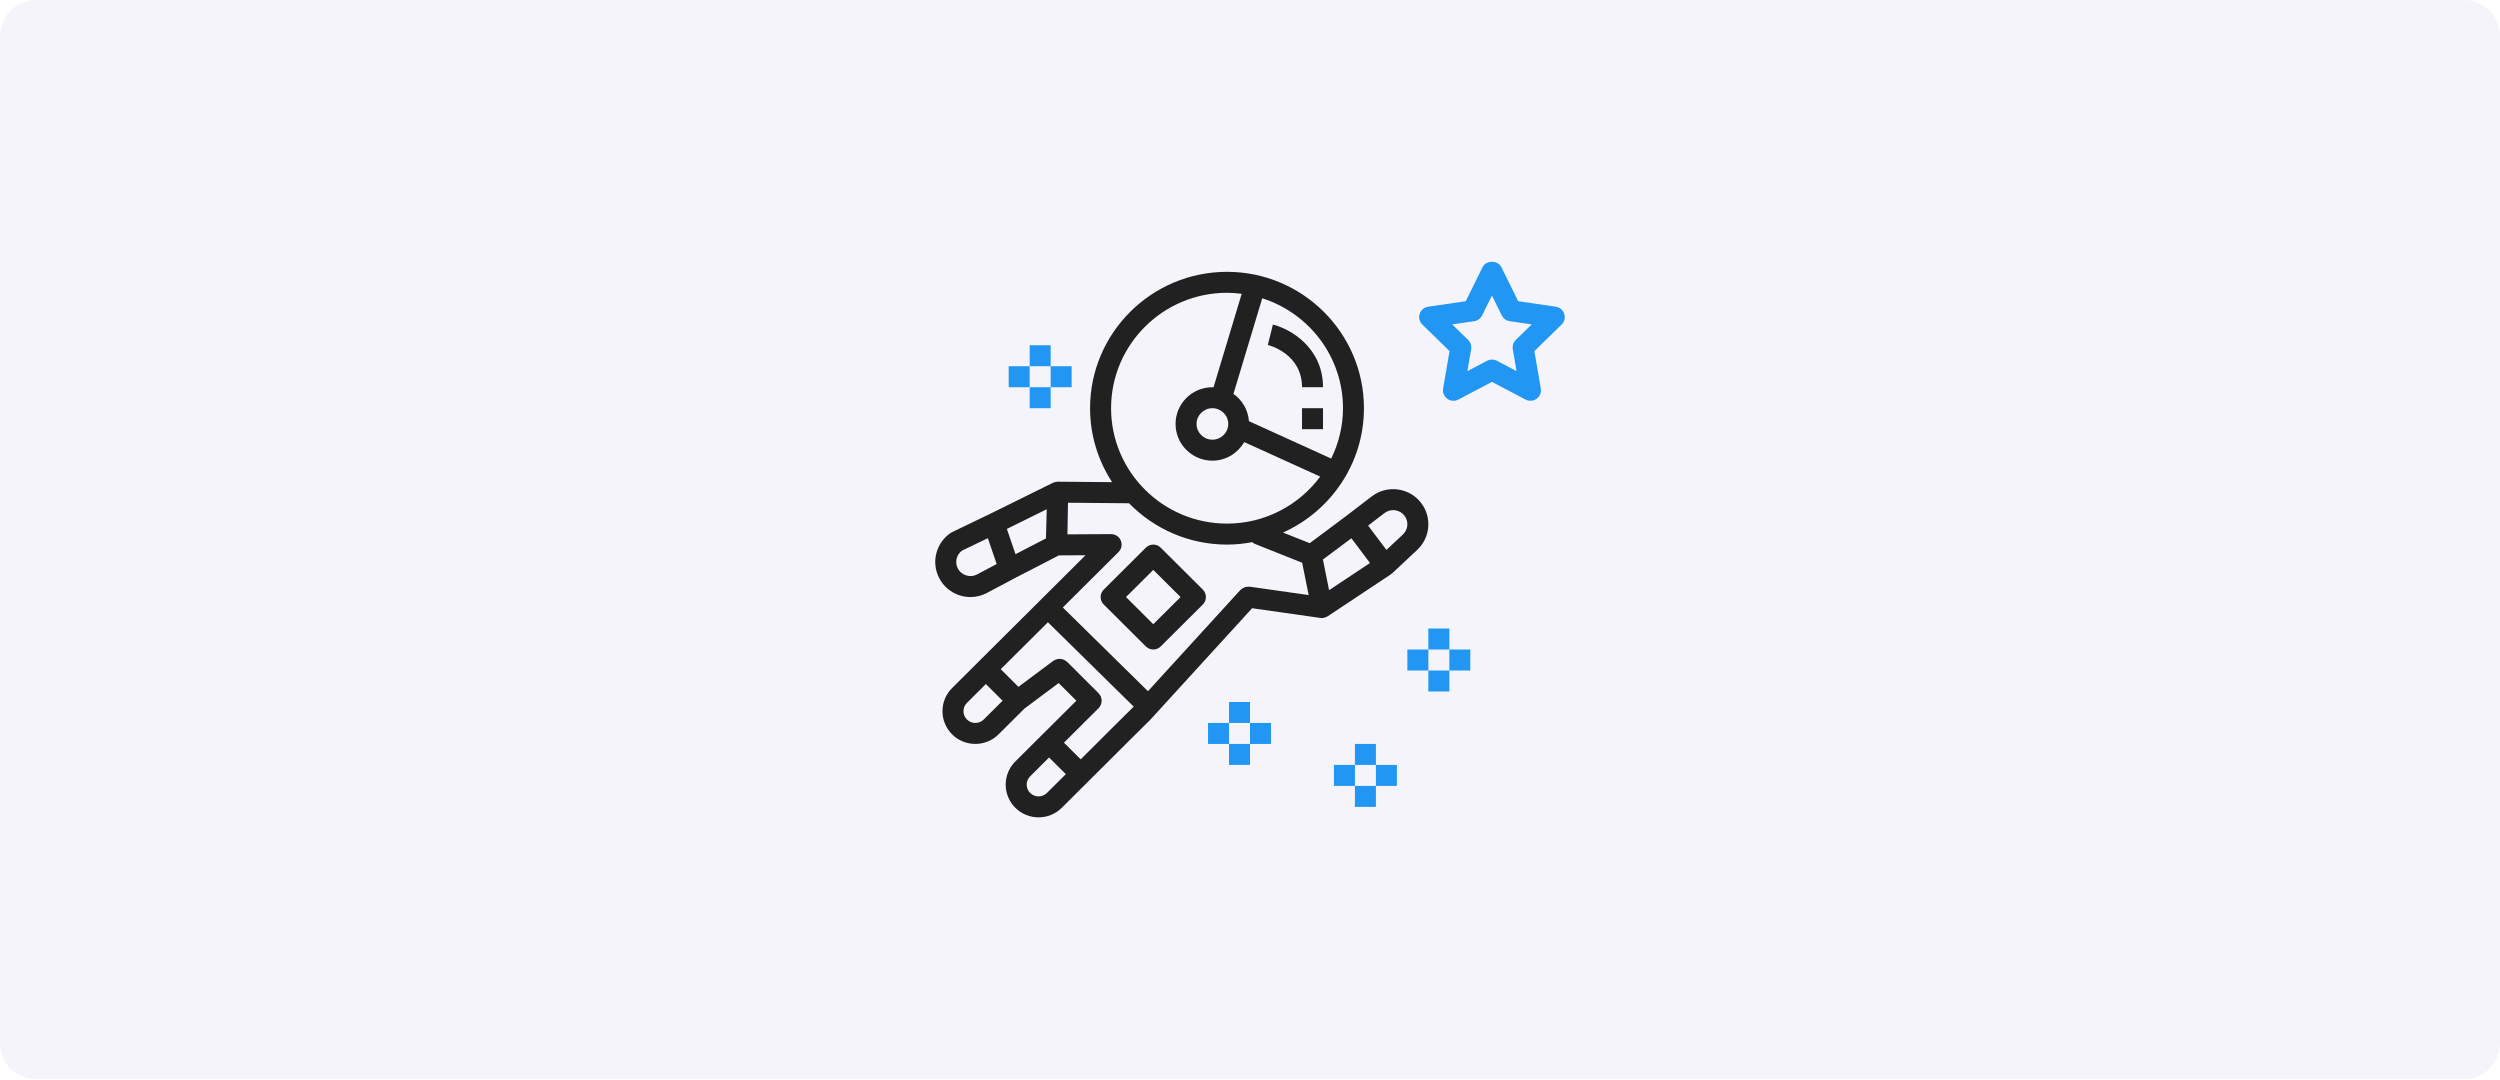
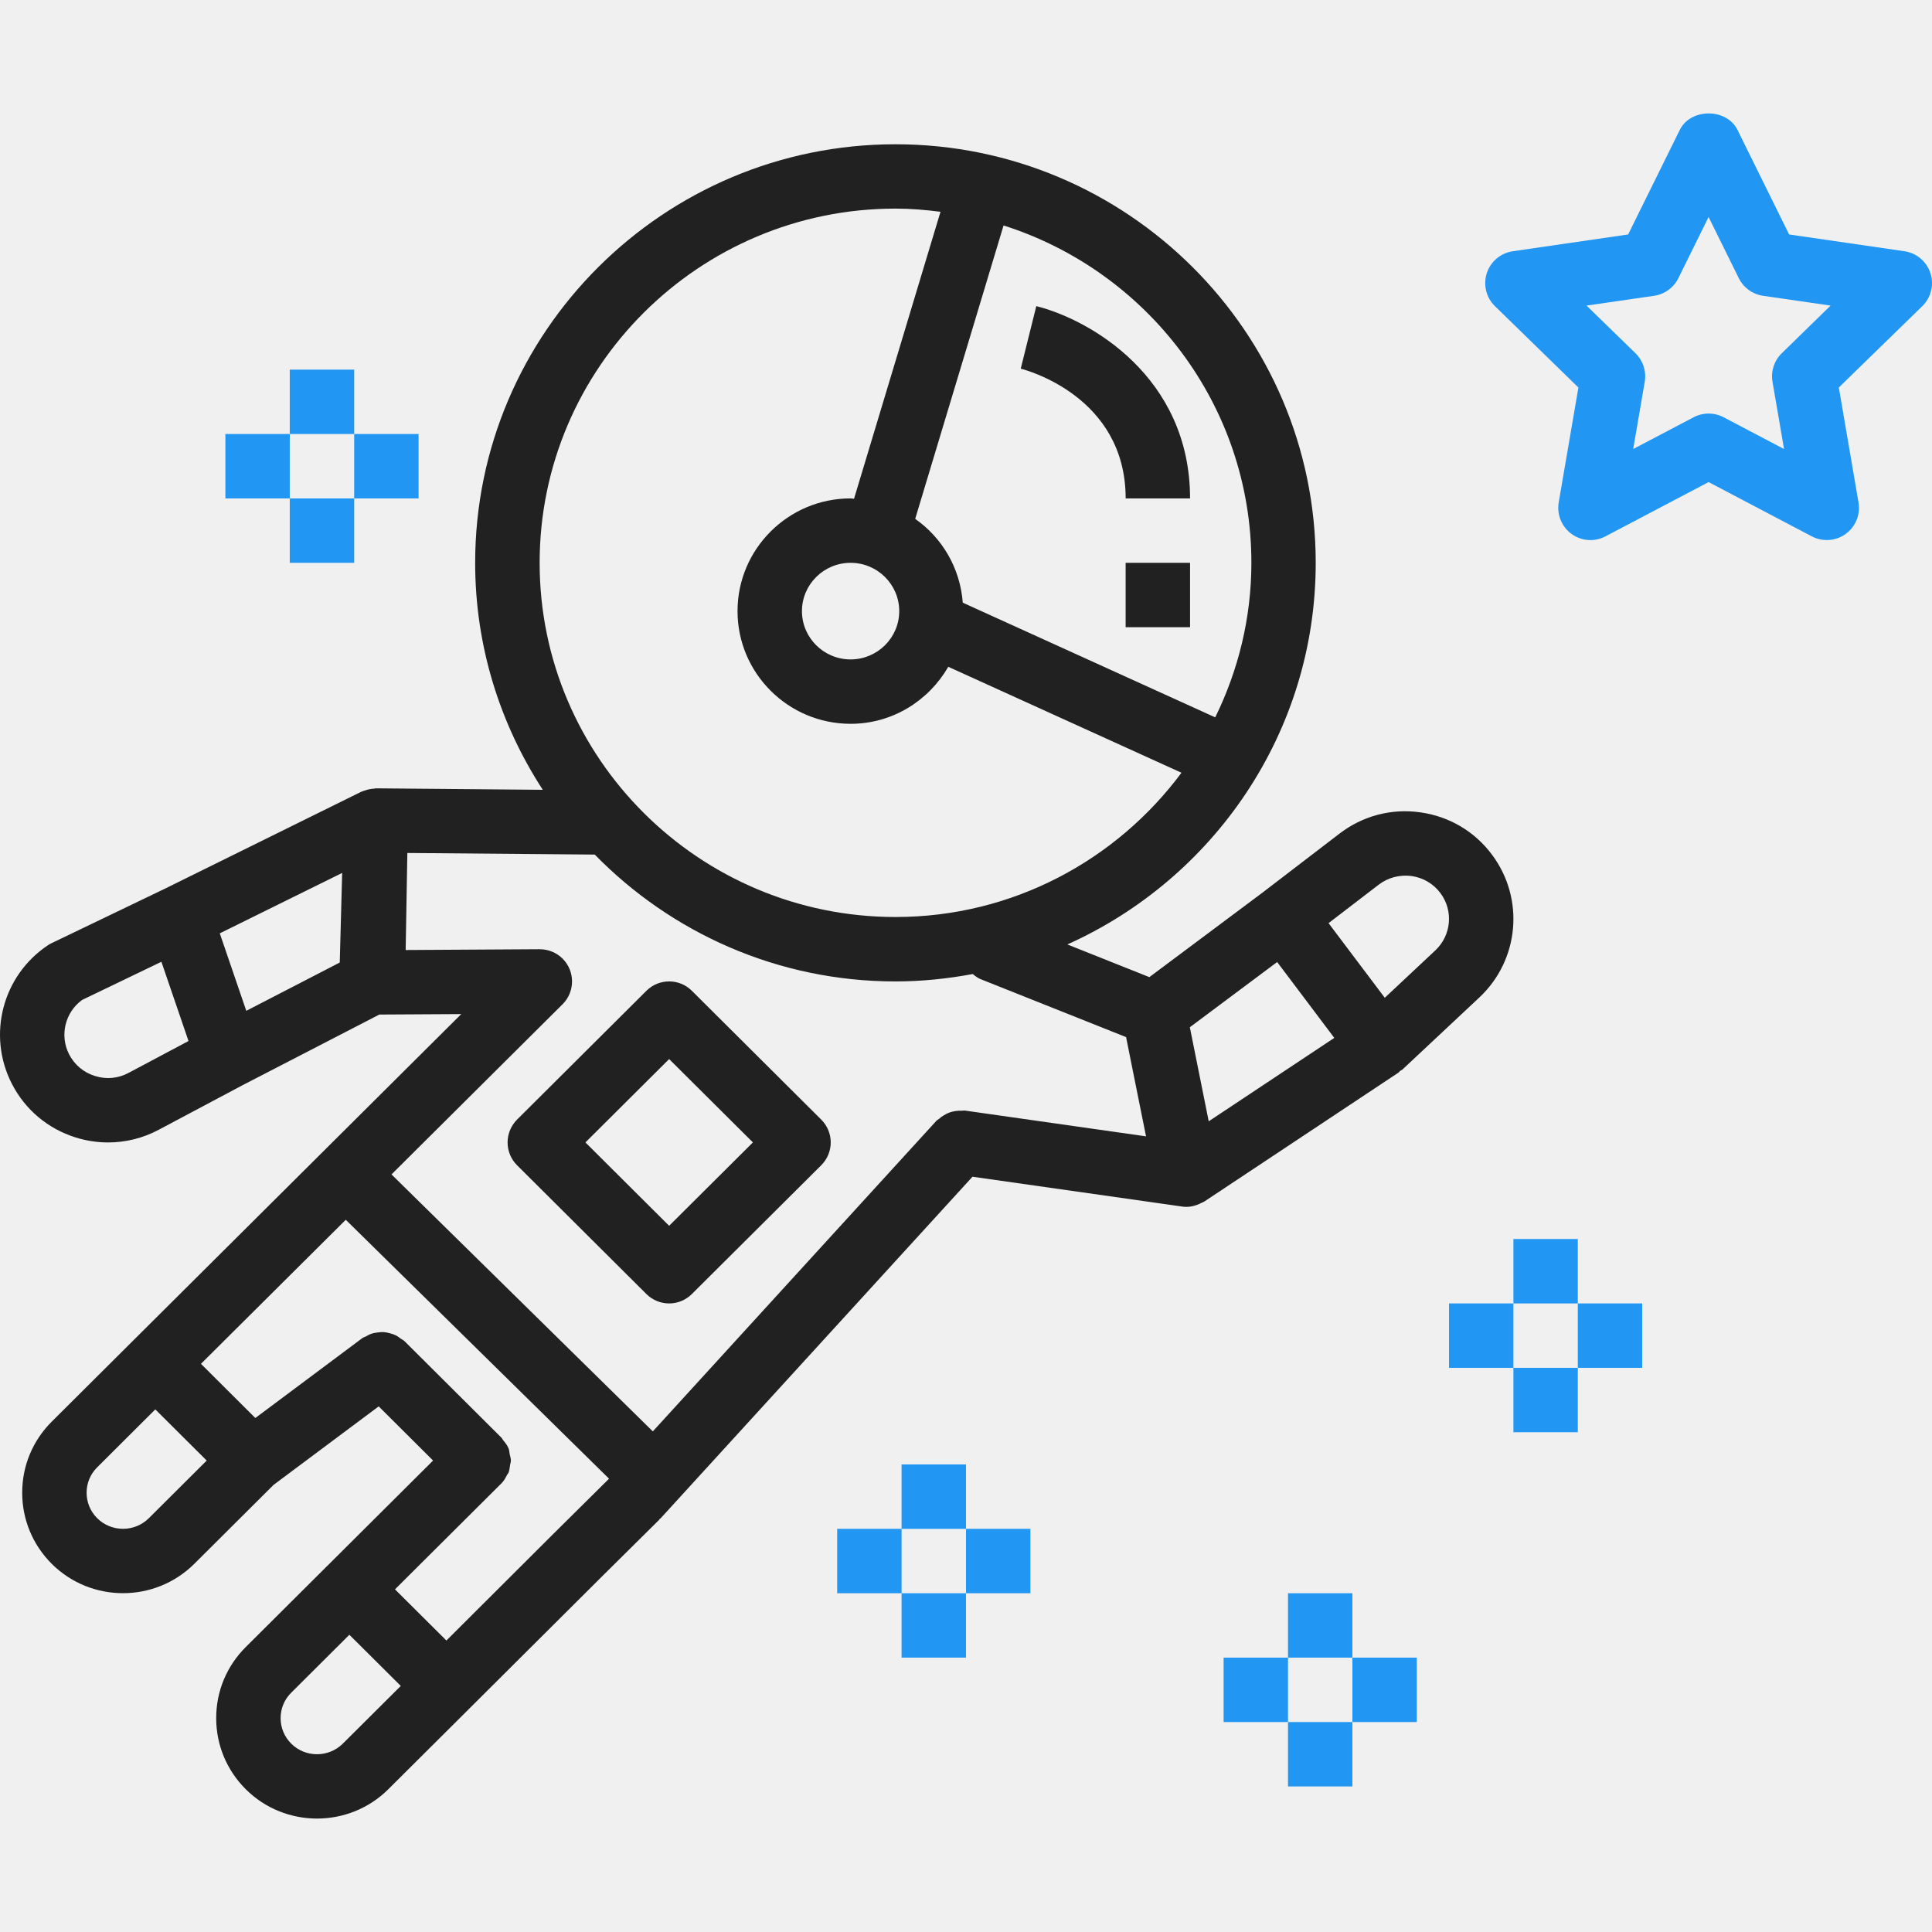
- <svg xmlns="http://www.w3.org/2000/svg" width="278" height="120" viewBox="0 0 278 120" fill="none">
-   <rect width="278" height="120" fill="#E5E5E5" />
-   <g clip-path="url(#clip0)">
-     <rect x="-1123" y="-774" width="1600" height="2924" fill="white" />
-     <rect width="278" height="120" rx="4" fill="#F5F4FA" />
-     <path d="M173.943 34.896C173.806 34.475 173.442 34.167 173.002 34.103L168.823 33.495L166.953 29.708C166.561 28.91 165.253 28.91 164.861 29.708L162.991 33.495L158.812 34.103C158.372 34.167 158.008 34.474 157.869 34.897C157.732 35.319 157.846 35.783 158.164 36.092L161.189 39.041L160.475 43.203C160.401 43.641 160.58 44.083 160.939 44.344C161.301 44.608 161.775 44.641 162.168 44.433L165.906 42.467L169.644 44.433C169.815 44.523 170.003 44.567 170.188 44.567C170.43 44.567 170.671 44.493 170.874 44.344C171.233 44.083 171.413 43.641 171.337 43.203L170.623 39.041L173.649 36.092C173.966 35.782 174.08 35.319 173.943 34.896ZM168.556 37.799C168.282 38.066 168.156 38.454 168.221 38.832L168.639 41.269L166.45 40.118C166.28 40.029 166.093 39.984 165.906 39.984C165.72 39.984 165.534 40.029 165.363 40.118L163.174 41.269L163.591 38.832C163.657 38.454 163.531 38.068 163.257 37.799L161.484 36.072L163.932 35.717C164.313 35.662 164.64 35.423 164.811 35.078L165.905 32.862L166.999 35.078C167.17 35.422 167.498 35.662 167.878 35.717L170.326 36.072L168.556 37.799Z" fill="#2196F3" />
-     <path d="M161.167 69.892H158.833V72.226H161.167V69.892Z" fill="#2196F3" />
-     <path d="M161.167 74.559H158.833V76.892H161.167V74.559Z" fill="#2196F3" />
-     <path d="M163.5 72.226H161.167V74.559H163.5V72.226Z" fill="#2196F3" />
-     <path d="M158.834 72.226H156.5V74.559H158.834V72.226Z" fill="#2196F3" />
-     <path d="M153 82.726H150.667V85.059H153V82.726Z" fill="#2196F3" />
-     <path d="M153 87.393H150.667V89.726H153V87.393Z" fill="#2196F3" />
-     <path d="M155.333 85.059H153V87.393H155.333V85.059Z" fill="#2196F3" />
-     <path d="M150.667 85.059H148.333V87.393H150.667V85.059Z" fill="#2196F3" />
-     <path d="M139 78.059H136.667V80.393H139V78.059Z" fill="#2196F3" />
-     <path d="M139 82.726H136.667V85.059H139V82.726Z" fill="#2196F3" />
-     <path d="M141.333 80.392H139V82.726H141.333V80.392Z" fill="#2196F3" />
-     <path d="M136.666 80.392H134.333V82.726H136.666V80.392Z" fill="#2196F3" />
-     <path d="M116.833 38.392H114.5V40.725H116.833V38.392Z" fill="#2196F3" />
-     <path d="M116.833 43.059H114.5V45.392H116.833V43.059Z" fill="#2196F3" />
-     <path d="M119.166 40.725H116.833V43.059H119.166V40.725Z" fill="#2196F3" />
-     <path d="M114.499 40.725H112.166V43.059H114.499V40.725Z" fill="#2196F3" />
-     <path d="M158.064 55.974C157.435 55.126 156.512 54.58 155.464 54.433C154.412 54.283 153.373 54.56 152.533 55.203L149.795 57.301L149.794 57.303L145.643 60.403L142.672 59.219C147.969 56.843 151.671 51.545 151.671 45.394C151.671 37.031 144.84 30.227 136.444 30.227C128.047 30.227 121.216 37.031 121.216 45.394C121.216 48.425 122.123 51.244 123.666 53.616L117.62 53.563C117.617 53.563 117.613 53.563 117.61 53.563C117.591 53.563 117.576 53.573 117.559 53.574C117.443 53.578 117.33 53.602 117.219 53.642C117.191 53.652 117.162 53.658 117.135 53.671C117.121 53.676 117.107 53.678 117.093 53.685L110.021 57.176C110.02 57.176 110.018 57.176 110.018 57.178L105.877 59.169C105.831 59.189 105.784 59.216 105.739 59.246C104.088 60.345 103.526 62.504 104.43 64.268C104.912 65.206 105.732 65.896 106.74 66.213C107.129 66.334 107.525 66.393 107.919 66.393C108.553 66.393 109.181 66.238 109.756 65.931L112.792 64.317L117.744 61.759L120.712 61.742L108.808 73.588C108.807 73.59 108.806 73.59 108.805 73.591L105.876 76.507C105.185 77.196 104.804 78.109 104.804 79.084C104.804 80.056 105.185 80.972 105.876 81.662C106.587 82.369 107.521 82.724 108.456 82.724C109.392 82.724 110.325 82.369 111.038 81.662L113.913 78.799L117.721 75.956L119.691 77.918L115.838 81.755C115.836 81.756 115.835 81.756 115.834 81.757L112.906 84.674C112.214 85.362 111.833 86.276 111.833 87.25C111.833 88.223 112.214 89.139 112.906 89.829C113.616 90.536 114.552 90.89 115.486 90.89C116.421 90.89 117.357 90.536 118.068 89.829L120.998 86.912L125.684 82.245C125.685 82.244 125.685 82.243 125.687 82.242L127.895 80.054L127.887 80.046C127.901 80.032 127.921 80.027 127.935 80.012L139.235 67.635L146.828 68.715C146.883 68.724 146.938 68.727 146.993 68.727C147.134 68.727 147.27 68.693 147.402 68.643C147.441 68.629 147.474 68.61 147.511 68.592C147.553 68.571 147.597 68.559 147.637 68.532L154.666 63.865C154.692 63.848 154.706 63.82 154.73 63.801C154.758 63.779 154.793 63.77 154.819 63.745L157.6 61.14C159.047 59.784 159.247 57.563 158.064 55.974ZM108.66 63.872C108.281 64.075 107.851 64.116 107.439 63.985C107.03 63.858 106.699 63.579 106.505 63.203C106.153 62.517 106.357 61.681 106.974 61.23L109.848 59.847L110.54 61.869L110.83 62.718L108.66 63.872ZM116.31 59.874L112.923 61.624L112.365 59.991L111.963 58.817L116.397 56.628L116.31 59.874ZM149.34 45.392C149.34 47.401 148.861 49.296 148.03 50.991L138.883 46.836C138.788 45.582 138.137 44.484 137.159 43.8L140.361 33.169C145.563 34.823 149.34 39.675 149.34 45.392ZM123.552 45.392C123.552 38.316 129.336 32.558 136.446 32.558C136.999 32.558 137.54 32.605 138.076 32.673L134.943 43.071C134.901 43.07 134.862 43.059 134.819 43.059C132.56 43.059 130.722 44.89 130.722 47.142C130.722 49.394 132.56 51.225 134.819 51.225C136.337 51.225 137.65 50.387 138.358 49.159L146.807 52.998C144.456 56.162 140.694 58.225 136.446 58.225C129.336 58.225 123.552 52.468 123.552 45.392ZM136.581 47.142C136.581 48.107 135.79 48.892 134.819 48.892C133.847 48.892 133.056 48.107 133.056 47.142C133.056 46.177 133.847 45.392 134.819 45.392C135.79 45.392 136.581 46.177 136.581 47.142ZM109.392 80.007C108.875 80.52 108.038 80.519 107.523 80.009C107.274 79.76 107.138 79.432 107.138 79.084C107.138 78.736 107.274 78.408 107.523 78.162L109.627 76.065L111.489 77.919L109.392 80.007ZM116.422 88.174C115.905 88.686 115.068 88.688 114.552 88.176C114.303 87.927 114.167 87.599 114.167 87.25C114.167 86.903 114.303 86.575 114.552 86.329L116.658 84.231L117.539 85.107L118.521 86.085L116.422 88.174ZM124.038 80.586C124.037 80.587 124.036 80.587 124.035 80.588L120.174 84.439L119.293 83.562L118.311 82.585L122.168 78.745C122.168 78.745 122.168 78.745 122.168 78.744C122.169 78.743 122.17 78.743 122.172 78.742C122.259 78.654 122.314 78.549 122.368 78.445C122.383 78.415 122.412 78.389 122.425 78.358C122.461 78.268 122.467 78.171 122.481 78.077C122.488 78.023 122.511 77.973 122.511 77.918C122.511 77.84 122.483 77.764 122.467 77.687C122.453 77.617 122.453 77.546 122.426 77.478C122.382 77.368 122.306 77.272 122.227 77.177C122.204 77.151 122.196 77.119 122.172 77.094C122.172 77.094 122.172 77.094 122.17 77.094C122.169 77.093 122.169 77.091 122.168 77.09L118.653 73.59C118.616 73.552 118.568 73.537 118.526 73.506C118.464 73.458 118.404 73.413 118.336 73.379C118.269 73.347 118.201 73.327 118.131 73.308C118.057 73.287 117.984 73.271 117.906 73.265C117.835 73.26 117.769 73.267 117.697 73.276C117.619 73.285 117.546 73.295 117.47 73.32C117.396 73.343 117.331 73.379 117.264 73.418C117.22 73.442 117.171 73.451 117.131 73.481L113.251 76.377L111.281 74.414L116.529 69.195L126.067 78.576L124.038 80.586ZM138.954 65.237C138.921 65.233 138.889 65.245 138.855 65.243C138.77 65.239 138.689 65.244 138.603 65.258C138.537 65.27 138.474 65.283 138.411 65.305C138.336 65.331 138.269 65.366 138.2 65.408C138.134 65.447 138.075 65.489 138.018 65.542C137.99 65.566 137.956 65.578 137.93 65.606L127.653 76.862L118.185 67.551L124.382 61.386C124.839 60.931 124.841 60.192 124.386 59.735C124.156 59.505 123.854 59.392 123.552 59.393V59.392L118.698 59.421L118.759 55.905L125.549 55.963C128.317 58.794 132.176 60.559 136.446 60.559C137.403 60.559 138.336 60.46 139.245 60.291C139.332 60.361 139.419 60.432 139.528 60.476L144.8 62.576L145.133 64.235L145.523 66.172L138.954 65.237ZM147.794 65.627L147.11 62.219L150.274 59.856L151.102 60.955L152.344 62.605L147.794 65.627ZM156.005 59.434L154.173 61.151L152.136 58.447L153.954 57.053C154.294 56.792 154.722 56.685 155.142 56.74C155.564 56.8 155.938 57.02 156.192 57.362C156.666 58 156.585 58.891 156.005 59.434Z" fill="#212121" />
-     <path d="M133.755 65.565L129.067 60.898C128.613 60.445 127.876 60.445 127.421 60.898L122.734 65.565C122.515 65.786 122.391 66.082 122.391 66.392C122.391 66.703 122.514 67 122.734 67.219L127.421 71.886C127.648 72.112 127.947 72.226 128.244 72.226C128.542 72.226 128.841 72.112 129.067 71.886L133.755 67.219C133.974 67 134.099 66.703 134.099 66.392C134.099 66.082 133.975 65.784 133.755 65.565ZM128.244 69.413L125.211 66.392L128.244 63.372L131.279 66.392L128.244 69.413Z" fill="#212121" />
-     <path d="M141.547 36.092L140.983 38.358C141.139 38.397 144.785 39.346 144.785 43.059H147.118C147.118 38.646 143.474 36.572 141.547 36.092Z" fill="#212121" />
-     <path d="M147.118 45.392H144.784V47.725H147.118V45.392Z" fill="#212121" />
-   </g>
-   <defs>
-     <clipPath id="clip0">
-       <rect x="-1123" y="-774" width="1600" height="2924" fill="white" />
-     </clipPath>
-   </defs>
+ <svg xmlns="http://www.w3.org/2000/svg" width="70" height="70" viewBox="0 0 70 70" fill="none">
+   <path d="M69.943 9.896C69.806 9.475 69.442 9.167 69.002 9.103L64.823 8.495L62.953 4.708C62.561 3.91 61.253 3.91 60.861 4.708L58.991 8.495L54.812 9.103C54.372 9.167 54.008 9.474 53.869 9.897C53.733 10.319 53.846 10.783 54.164 11.092L57.189 14.041L56.475 18.203C56.401 18.641 56.58 19.083 56.939 19.345C57.301 19.608 57.775 19.641 58.168 19.433L61.906 17.467L65.644 19.433C65.815 19.523 66.003 19.567 66.188 19.567C66.43 19.567 66.671 19.493 66.874 19.344C67.234 19.083 67.413 18.641 67.337 18.203L66.624 14.04L69.649 11.092C69.966 10.782 70.08 10.319 69.943 9.896ZM64.556 12.799C64.282 13.066 64.156 13.454 64.221 13.832L64.639 16.269L62.45 15.118C62.28 15.029 62.093 14.984 61.906 14.984C61.72 14.984 61.534 15.029 61.363 15.118L59.174 16.269L59.592 13.832C59.657 13.454 59.531 13.068 59.257 12.799L57.484 11.072L59.932 10.717C60.313 10.662 60.64 10.423 60.811 10.078L61.905 7.862L62.999 10.078C63.17 10.422 63.498 10.662 63.878 10.717L66.326 11.072L64.556 12.799Z" fill="#2196F3" />
+   <path d="M57.167 44.892H54.834V47.226H57.167V44.892Z" fill="#2196F3" />
+   <path d="M57.167 49.559H54.834V51.892H57.167V49.559Z" fill="#2196F3" />
+   <path d="M59.5 47.226H57.167V49.559H59.5V47.226Z" fill="#2196F3" />
+   <path d="M54.834 47.226H52.501V49.559H54.834V47.226Z" fill="#2196F3" />
+   <path d="M49 57.726H46.667V60.059H49V57.726Z" fill="#2196F3" />
+   <path d="M49 62.393H46.667V64.726H49V62.393Z" fill="#2196F3" />
+   <path d="M51.333 60.059H49V62.393H51.333V60.059Z" fill="#2196F3" />
+   <path d="M46.667 60.059H44.334V62.393H46.667V60.059Z" fill="#2196F3" />
+   <path d="M35 53.059H32.666V55.393H35V53.059Z" fill="#2196F3" />
+   <path d="M35 57.726H32.666V60.059H35V57.726Z" fill="#2196F3" />
+   <path d="M37.333 55.392H35V57.726H37.333V55.392Z" fill="#2196F3" />
+   <path d="M32.666 55.392H30.333V57.726H32.666V55.392Z" fill="#2196F3" />
+   <path d="M12.833 13.392H10.499V15.725H12.833V13.392Z" fill="#2196F3" />
+   <path d="M12.833 18.059H10.499V20.392H12.833V18.059Z" fill="#2196F3" />
+   <path d="M15.166 15.725H12.833V18.059H15.166V15.725Z" fill="#2196F3" />
+   <path d="M10.499 15.725H8.166V18.059H10.499V15.725Z" fill="#2196F3" />
+   <path d="M54.063 30.974C53.435 30.126 52.512 29.58 51.464 29.433C50.412 29.283 49.373 29.56 48.533 30.203L45.795 32.301L45.794 32.303L41.643 35.403L38.672 34.219C43.969 31.843 47.671 26.545 47.671 20.394C47.671 12.031 40.84 5.227 32.444 5.227C24.047 5.227 17.216 12.031 17.216 20.394C17.216 23.425 18.123 26.244 19.666 28.616L13.62 28.563C13.617 28.563 13.613 28.563 13.61 28.563C13.591 28.563 13.576 28.573 13.559 28.574C13.443 28.578 13.33 28.602 13.219 28.642C13.191 28.652 13.162 28.658 13.135 28.671C13.121 28.677 13.107 28.678 13.093 28.685L6.021 32.176C6.02 32.176 6.018 32.176 6.018 32.178L1.877 34.169C1.831 34.189 1.784 34.216 1.739 34.246C0.088 35.345 -0.474 37.504 0.43 39.268C0.912 40.206 1.732 40.896 2.74 41.212C3.129 41.334 3.525 41.393 3.919 41.393C4.553 41.393 5.181 41.238 5.756 40.931L8.792 39.317L13.744 36.759L16.712 36.742L4.808 48.588C4.807 48.59 4.806 48.59 4.805 48.591L1.876 51.507C1.185 52.196 0.804 53.109 0.804 54.084C0.804 55.056 1.185 55.972 1.876 56.662C2.587 57.369 3.521 57.724 4.456 57.724C5.392 57.724 6.325 57.369 7.038 56.662L9.913 53.799L13.721 50.956L15.691 52.918L11.838 56.755C11.836 56.756 11.835 56.756 11.834 56.758L8.906 59.674C8.214 60.362 7.833 61.276 7.833 62.25C7.833 63.223 8.214 64.139 8.906 64.829C9.616 65.536 10.552 65.89 11.486 65.89C12.421 65.89 13.357 65.536 14.068 64.829L16.998 61.912L21.684 57.245C21.685 57.244 21.685 57.243 21.686 57.242L23.895 55.054L23.887 55.046C23.901 55.032 23.921 55.027 23.935 55.012L35.235 42.635L42.828 43.715C42.883 43.724 42.938 43.727 42.992 43.727C43.134 43.727 43.27 43.693 43.402 43.643C43.441 43.629 43.474 43.61 43.511 43.592C43.553 43.571 43.597 43.559 43.637 43.532L50.666 38.865C50.692 38.848 50.706 38.82 50.73 38.801C50.758 38.779 50.793 38.77 50.819 38.745L53.6 36.14C55.047 34.784 55.247 32.563 54.063 30.974ZM4.66 38.872C4.281 39.075 3.851 39.116 3.439 38.985C3.03 38.858 2.699 38.579 2.505 38.203C2.153 37.517 2.357 36.681 2.974 36.23L5.848 34.847L6.54 36.869L6.83 37.718L4.66 38.872ZM12.31 34.874L8.923 36.624L8.365 34.991L7.963 33.817L12.397 31.628L12.31 34.874ZM45.34 20.392C45.34 22.401 44.861 24.296 44.03 25.991L34.883 21.836C34.788 20.582 34.137 19.484 33.159 18.8L36.361 8.169C41.563 9.823 45.34 14.675 45.34 20.392ZM19.552 20.392C19.552 13.316 25.336 7.558 32.446 7.558C32.999 7.558 33.54 7.605 34.076 7.673L30.943 18.071C30.901 18.07 30.862 18.058 30.819 18.058C28.56 18.058 26.722 19.89 26.722 22.142C26.722 24.394 28.56 26.225 30.819 26.225C32.337 26.225 33.65 25.387 34.358 24.159L42.807 27.998C40.456 31.162 36.694 33.225 32.446 33.225C25.336 33.225 19.552 27.468 19.552 20.392ZM32.581 22.142C32.581 23.107 31.79 23.892 30.819 23.892C29.847 23.892 29.056 23.107 29.056 22.142C29.056 21.177 29.847 20.392 30.819 20.392C31.79 20.392 32.581 21.177 32.581 22.142ZM5.392 55.008C4.875 55.52 4.038 55.519 3.523 55.009C3.274 54.76 3.138 54.432 3.138 54.084C3.138 53.736 3.274 53.408 3.523 53.162L5.627 51.065L7.489 52.919L5.392 55.008ZM12.422 63.174C11.905 63.687 11.068 63.688 10.552 63.176C10.303 62.927 10.167 62.599 10.167 62.25C10.167 61.903 10.303 61.575 10.552 61.329L12.658 59.231L13.539 60.107L14.521 61.085L12.422 63.174ZM20.038 55.586C20.037 55.587 20.036 55.587 20.035 55.589L16.174 59.439L15.293 58.562L14.311 57.585L18.168 53.745C18.168 53.745 18.168 53.745 18.168 53.744C18.169 53.743 18.17 53.743 18.172 53.742C18.259 53.654 18.314 53.549 18.368 53.445C18.383 53.415 18.412 53.389 18.425 53.358C18.461 53.268 18.467 53.171 18.481 53.077C18.488 53.023 18.511 52.973 18.511 52.918C18.511 52.84 18.483 52.764 18.467 52.687C18.453 52.617 18.453 52.546 18.426 52.478C18.382 52.368 18.306 52.272 18.227 52.177C18.204 52.151 18.196 52.119 18.172 52.094C18.172 52.094 18.172 52.094 18.171 52.094C18.169 52.093 18.169 52.091 18.168 52.09L14.653 48.59C14.616 48.552 14.568 48.537 14.526 48.506C14.464 48.458 14.405 48.413 14.336 48.38C14.269 48.347 14.201 48.327 14.131 48.308C14.057 48.287 13.985 48.271 13.906 48.265C13.835 48.26 13.769 48.267 13.697 48.276C13.619 48.285 13.546 48.295 13.47 48.32C13.396 48.343 13.331 48.379 13.264 48.418C13.22 48.442 13.171 48.451 13.13 48.481L9.251 51.377L7.281 49.414L12.528 44.195L22.067 53.576L20.038 55.586ZM34.954 40.237C34.921 40.233 34.889 40.245 34.855 40.243C34.77 40.239 34.688 40.244 34.603 40.258C34.537 40.27 34.474 40.283 34.411 40.305C34.336 40.331 34.269 40.366 34.2 40.408C34.134 40.447 34.075 40.489 34.018 40.542C33.99 40.566 33.956 40.578 33.93 40.606L23.653 51.862L14.185 42.551L20.383 36.386C20.839 35.931 20.841 35.192 20.386 34.735C20.156 34.505 19.854 34.392 19.552 34.393V34.392L14.698 34.421L14.759 30.905L21.549 30.963C24.317 33.794 28.176 35.559 32.446 35.559C33.403 35.559 34.336 35.46 35.245 35.291C35.332 35.361 35.419 35.432 35.528 35.476L40.8 37.576L41.133 39.235L41.523 41.172L34.954 40.237ZM43.794 40.627L43.11 37.219L46.274 34.856L47.102 35.955L48.344 37.605L43.794 40.627ZM52.005 34.434L50.173 36.151L48.136 33.447L49.954 32.053C50.294 31.792 50.722 31.686 51.142 31.74C51.564 31.8 51.938 32.02 52.192 32.362C52.666 33 52.585 33.891 52.005 34.434Z" fill="#212121" />
+   <path d="M29.755 40.565L25.067 35.898C24.613 35.445 23.876 35.445 23.421 35.898L18.734 40.565C18.515 40.786 18.391 41.082 18.391 41.392C18.391 41.703 18.514 42 18.734 42.219L23.421 46.886C23.648 47.112 23.947 47.226 24.244 47.226C24.542 47.226 24.84 47.112 25.067 46.886L29.755 42.219C29.974 42 30.099 41.703 30.099 41.392C30.099 41.082 29.975 40.784 29.755 40.565ZM24.244 44.413L21.211 41.392L24.244 38.372L27.279 41.392L24.244 44.413Z" fill="#212121" />
+   <path d="M37.547 11.092L36.983 13.358C37.139 13.397 40.785 14.346 40.785 18.059H43.118C43.118 13.646 39.474 11.572 37.547 11.092Z" fill="#212121" />
+   <path d="M43.118 20.392H40.784V22.725H43.118V20.392Z" fill="#212121" />
</svg>
